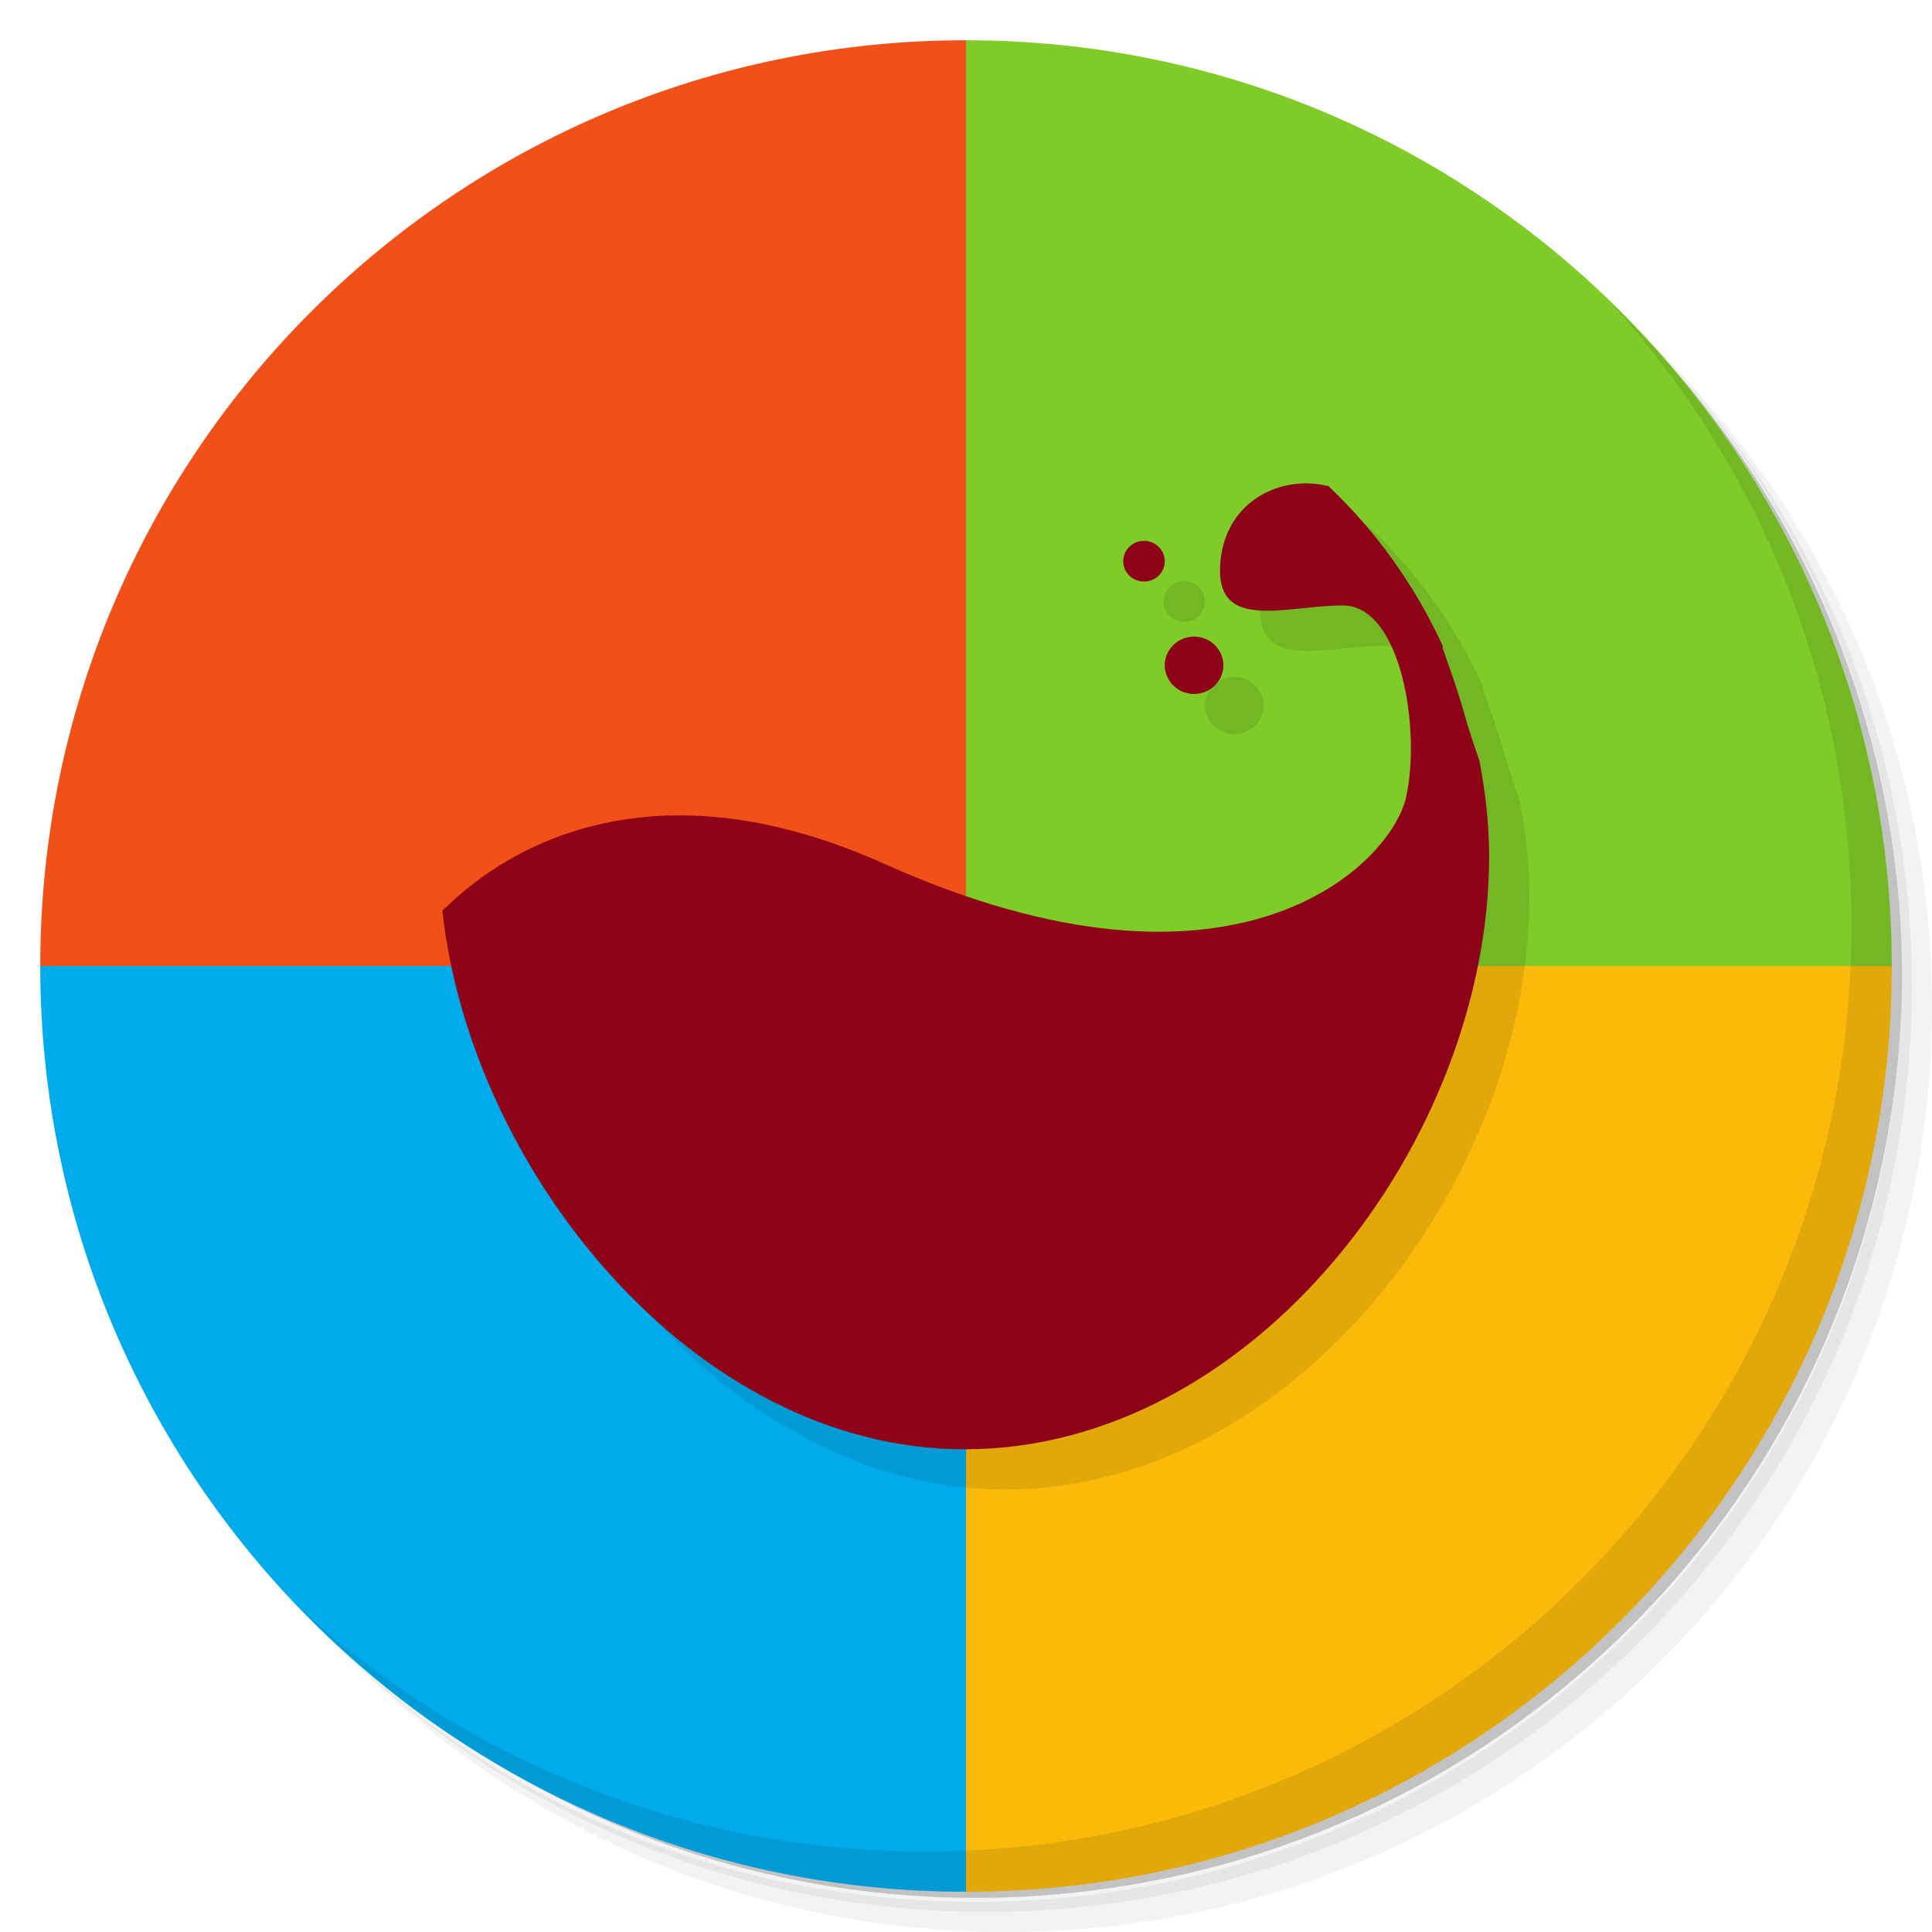
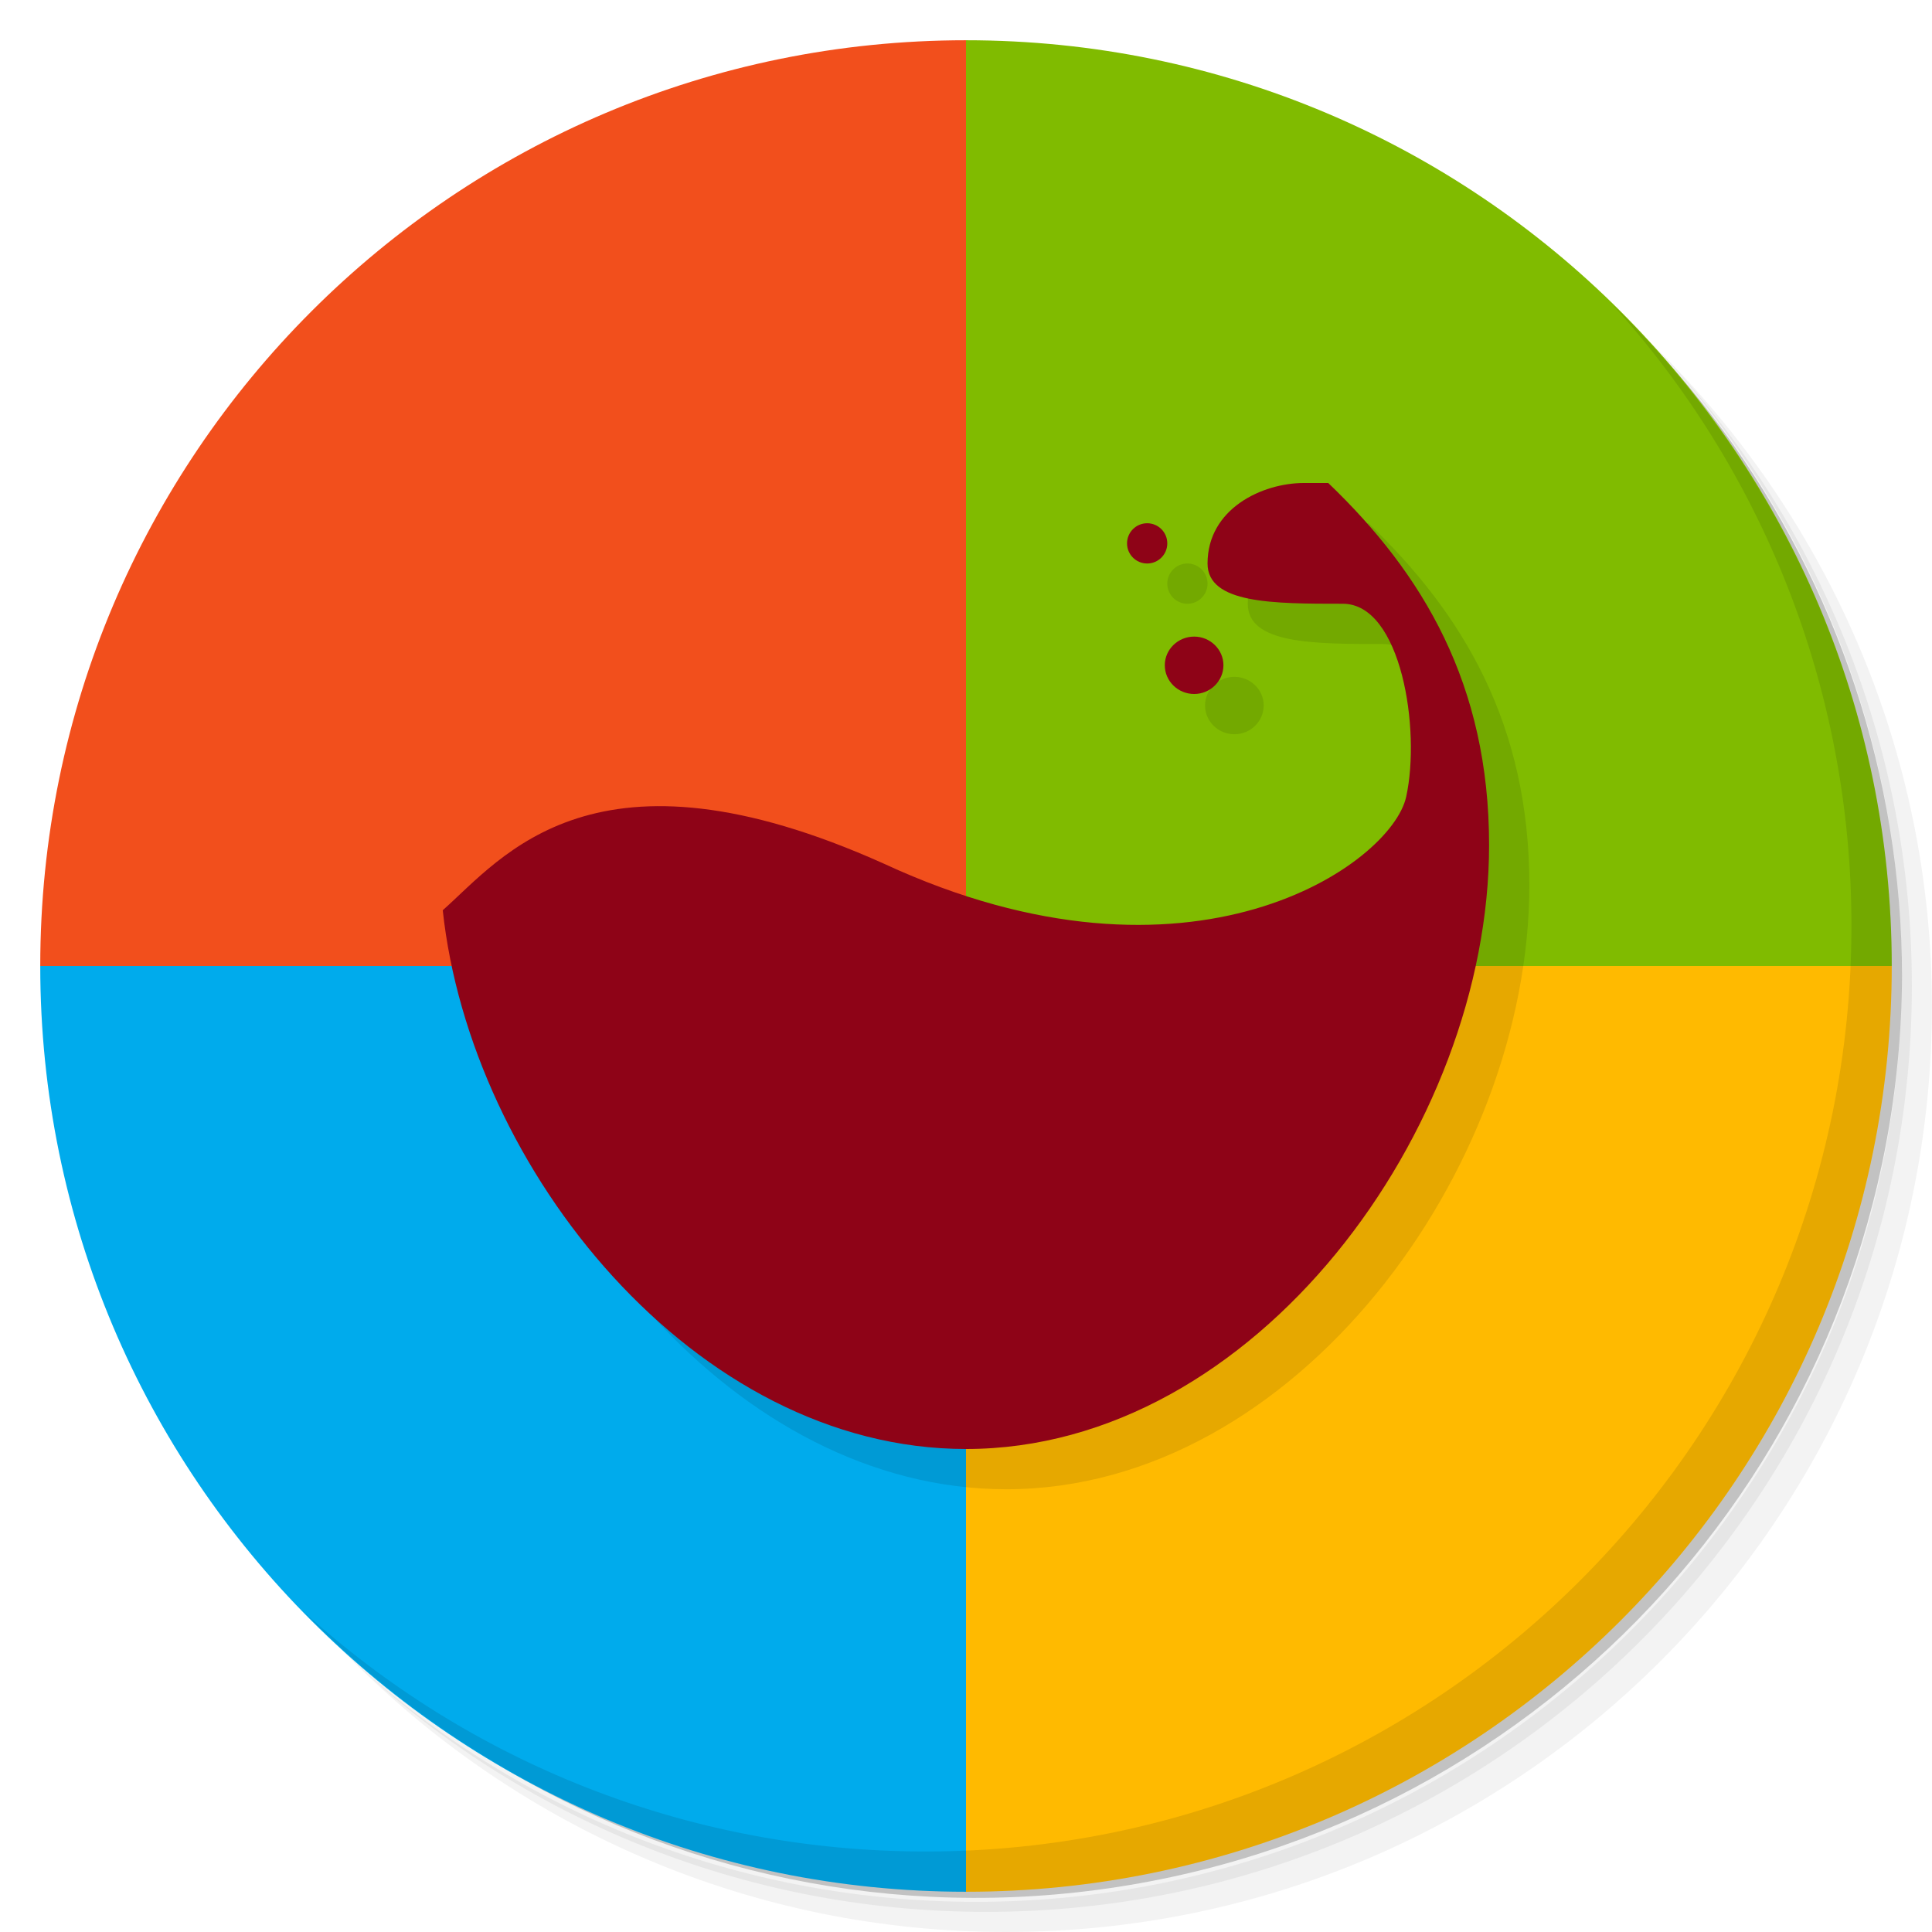
- <svg xmlns="http://www.w3.org/2000/svg" viewBox="0 0 48 48">
-   <path d="m 36.31,5 c 5.859,4.062 9.688,10.831 9.688,18.5 0,12.426 -10.07,22.5 -22.5,22.5 -7.669,0 -14.438,-3.828 -18.5,-9.688 1.037,1.822 2.306,3.499 3.781,4.969 4.085,3.712 9.514,5.969 15.469,5.969 12.703,0 23,-10.298 23,-23 0,-5.954 -2.256,-11.384 -5.969,-15.469 C 39.81,7.306 38.132,6.037 36.31,5 z m 4.969,3.781 c 3.854,4.113 6.219,9.637 6.219,15.719 0,12.703 -10.297,23 -23,23 -6.081,0 -11.606,-2.364 -15.719,-6.219 4.16,4.144 9.883,6.719 16.219,6.719 12.703,0 23,-10.298 23,-23 0,-6.335 -2.575,-12.06 -6.719,-16.219 z" style="opacity:0.05" />
-   <path d="m 41.28 8.781 c 3.712 4.085 5.969 9.514 5.969 15.469 0 12.703 -10.297 23 -23 23 -5.954 0 -11.384 -2.256 -15.469 -5.969 4.113 3.854 9.637 6.219 15.719 6.219 12.703 0 23 -10.298 23 -23 0 -6.081 -2.364 -11.606 -6.219 -15.719 z" style="opacity:0.1" />
-   <path d="M 31.25,2.375 C 39.865,5.529 46,13.792 46,23.505 c 0,12.426 -10.07,22.5 -22.5,22.5 -9.708,0 -17.971,-6.135 -21.12,-14.75 a 23,23 0 0 0 44.875,-7 23,23 0 0 0 -16,-21.875 z" style="opacity:0.2" />
-   <path d="M 24 1 C 11.297 1 1 11.297 1 24 L 24 24 L 24 1 z " style="fill:#f15119;fill-opacity:1;stroke:none;fill-rule:evenodd" />
-   <path d="M 24 1 L 24 24 L 47 24 C 47 11.297 36.703 1 24 1 z " style="fill:#7fcc28;fill-opacity:1;stroke:none;fill-rule:evenodd" />
-   <path d="m 24 24 l 0 23 c 12.703 0 23 -10.297 23 -23 l -23 0 z" style="fill:#fbb909;fill-opacity:1;stroke:none;fill-rule:evenodd" />
-   <path d="m 1 24 c 0 12.703 10.297 23 23 23 l 0 -23 l -23 0 z" style="fill:#00abec;fill-opacity:1;stroke:none;fill-rule:evenodd" />
-   <path d="m 33.395 13.01 c -0.961 0.02 -1.91 0.648 -2.063 1.844 -0.242 1.902 1.578 1.188 3.03 1.188 1.453 0 1.941 3.09 1.574 4.754 -0.363 1.664 -4.227 5.59 -12.969 1.664 -7.195 -3.234 -10.789 1.07 -10.977 1.156 0.688 6.426 6.234 13.391 12.977 13.391 7.188 0 13.03 -7.68 13.03 -14.73 0 -0.809 -0.094 -1.609 -0.242 -2.375 -0.133 -0.391 -0.266 -0.777 -0.363 -1.129 -0.176 -0.633 -0.375 -1.168 -0.547 -1.664 -0.008 -0.016 0.008 -0.043 0 -0.059 -0.688 -1.5 -1.652 -2.852 -2.848 -3.98 -0.004 -0.012 -0.027 0.008 -0.031 0 -0.188 -0.047 -0.383 -0.063 -0.574 -0.063 m 0 0.004" style="fill:#000;opacity:0.1;fill-opacity:1;stroke:none;fill-rule:nonzero" />
-   <path d="m 31.395 17.527 c 0 0.395 -0.328 0.715 -0.727 0.715 -0.402 0 -0.73 -0.32 -0.73 -0.715 0 -0.391 0.328 -0.711 0.73 -0.711 0.398 0 0.727 0.32 0.727 0.711 m 0 0" style="fill:#000;opacity:0.1;fill-opacity:1;stroke:none;fill-rule:nonzero" />
-   <path d="m 29.938 14.945 c 0 0.277 -0.23 0.504 -0.516 0.504 -0.285 0 -0.516 -0.227 -0.516 -0.504 0 -0.281 0.23 -0.508 0.516 -0.508 0.285 0 0.516 0.227 0.516 0.508 m 0 0" style="fill:#000;opacity:0.1;fill-opacity:1;stroke:none;fill-rule:nonzero" />
-   <path d="m 32.395 12.01 c -0.961 0.02 -1.91 0.648 -2.063 1.844 -0.242 1.902 1.578 1.188 3.03 1.188 1.453 0 1.941 3.09 1.574 4.754 -0.363 1.664 -4.227 5.59 -12.969 1.664 -7.195 -3.234 -10.789 1.07 -10.977 1.156 0.688 6.426 6.234 13.391 12.977 13.391 7.188 0 13.03 -7.68 13.03 -14.73 0 -0.809 -0.094 -1.609 -0.242 -2.375 -0.133 -0.391 -0.266 -0.777 -0.363 -1.129 -0.176 -0.633 -0.375 -1.168 -0.547 -1.664 -0.008 -0.016 0.008 -0.043 0 -0.059 -0.688 -1.5 -1.652 -2.852 -2.848 -3.98 -0.004 -0.012 -0.027 0.008 -0.031 0 -0.188 -0.047 -0.383 -0.063 -0.574 -0.063 m 0 0.004" style="fill:#8e0317;fill-opacity:1;stroke:none;fill-rule:nonzero" />
-   <path d="m 30.395 16.527 c 0 0.395 -0.328 0.715 -0.727 0.715 -0.402 0 -0.73 -0.32 -0.73 -0.715 0 -0.391 0.328 -0.711 0.73 -0.711 0.398 0 0.727 0.32 0.727 0.711 m 0 0" style="fill:#8e0317;fill-opacity:1;stroke:none;fill-rule:nonzero" />
-   <path d="m 28.938 13.945 c 0 0.277 -0.23 0.504 -0.516 0.504 -0.285 0 -0.516 -0.227 -0.516 -0.504 0 -0.281 0.23 -0.508 0.516 -0.508 0.285 0 0.516 0.227 0.516 0.508 m 0 0" style="fill:#8e0317;fill-opacity:1;stroke:none;fill-rule:nonzero" />
-   <path d="m 40.03,7.531 c 3.712,4.084 5.969,9.514 5.969,15.469 0,12.703 -10.297,23 -23,23 C 17.045,46 11.615,43.744 7.53,40.031 11.708,44.322 17.54,47 23.999,47 c 12.703,0 23,-10.298 23,-23 0,-6.462 -2.677,-12.291 -6.969,-16.469 z" style="opacity:0.1" />
+ <svg xmlns="http://www.w3.org/2000/svg" version="1.1" viewBox="0 0 48 48">
+   <path d="m36.31 5c5.859 4.062 9.688 10.831 9.688 18.5 0 12.426-10.07 22.5-22.5 22.5-7.669 0-14.438-3.828-18.5-9.688 1.037 1.822 2.306 3.499 3.781 4.969 4.085 3.712 9.514 5.969 15.469 5.969 12.703 0 23-10.298 23-23 0-5.954-2.256-11.384-5.969-15.469-1.469-1.475-3.147-2.744-4.969-3.781zm4.969 3.781c3.854 4.113 6.219 9.637 6.219 15.719 0 12.703-10.297 23-23 23-6.081 0-11.606-2.364-15.719-6.219 4.16 4.144 9.883 6.719 16.219 6.719 12.703 0 23-10.298 23-23 0-6.335-2.575-12.06-6.719-16.219z" style="opacity:.05" />
+   <path d="m41.28 8.781c3.712 4.085 5.969 9.514 5.969 15.469 0 12.703-10.297 23-23 23-5.954 0-11.384-2.256-15.469-5.969 4.113 3.854 9.637 6.219 15.719 6.219 12.703 0 23-10.298 23-23 0-6.081-2.364-11.606-6.219-15.719z" style="opacity:.1" />
+   <path d="m31.25 2.375c8.615 3.154 14.75 11.417 14.75 21.13 0 12.426-10.07 22.5-22.5 22.5-9.708 0-17.971-6.135-21.12-14.75a23 23 0 0 0 44.875-7 23 23 0 0 0-16-21.875z" style="opacity:.2" />
+   <path d="m24 1c-12.703 0-23 10.297-23 23h23v-23z" style="fill-rule:evenodd;fill:#f24f1c" />
+   <path d="m24 1v23h23c0-12.703-10.297-23-23-23z" style="fill-rule:evenodd;fill:#80bb00" />
+   <path d="m24 24v23c12.703 0 23-10.297 23-23h-23z" style="fill-rule:evenodd;fill:#ffba00" />
+   <path d="m1 24c0 12.703 10.297 23 23 23v-23h-23z" style="fill-rule:evenodd;fill:#00abec" />
+   <path d="m33.395 13c-1.037 0-2.394 0.639-2.394 2 0 1 1.63 1 3.361 1 1.453 0 1.941 3.133 1.574 4.797-0.363 1.664-5.32 5.204-12.969 1.664-7.195-3.234-9.482-0.165-10.967 1.154 0.688 6.426 6.257 13.385 13 13.385 7.188 0 12.994-7.95 12.996-15 0.001-4-1.643-6.747-3.996-9zm-3.894 1a0.5 0.5 0 0 0-0.5 0.5 0.5 0.5 0 0 0 0.5 0.5 0.5 0.5 0 0 0 0.5-0.5 0.5 0.5 0 0 0-0.5-0.5zm1.168 2.816c-0.402 0-0.73 0.32-0.73 0.711 0 0.395 0.328 0.715 0.73 0.715 0.399 0 0.727-0.32 0.727-0.715 0-0.391-0.329-0.711-0.727-0.711z" style="opacity:.1" />
+   <path d="m32.395 12c-1.037 0-2.394 0.639-2.394 2 0 1 1.63 1 3.361 1 1.453 0 1.941 3.133 1.574 4.797-0.363 1.664-5.32 5.204-12.969 1.664-7.195-3.234-9.482-0.165-10.967 1.154 0.688 6.426 6.257 13.385 13 13.385 7.188 0 12.994-7.95 12.996-15 0.001-4-1.643-6.747-3.996-9h-0.605zm-3.894 1a0.5 0.5 0 0 0-0.5 0.5 0.5 0.5 0 0 0 0.5 0.5 0.5 0.5 0 0 0 0.5-0.5 0.5 0.5 0 0 0-0.5-0.5zm1.168 2.816c-0.402 0-0.73 0.32-0.73 0.711 0 0.395 0.328 0.715 0.73 0.715 0.399 0 0.727-0.32 0.727-0.715 0-0.391-0.329-0.711-0.727-0.711z" style="fill:#8e0317" />
+   <path d="m40.03 7.531c3.712 4.084 5.969 9.514 5.969 15.469 0 12.703-10.297 23-23 23-5.954 0-11.384-2.256-15.469-5.969 4.178 4.291 10.01 6.969 16.469 6.969 12.703 0 23-10.298 23-23 0-6.462-2.677-12.291-6.969-16.469z" style="opacity:.1" />
</svg>
